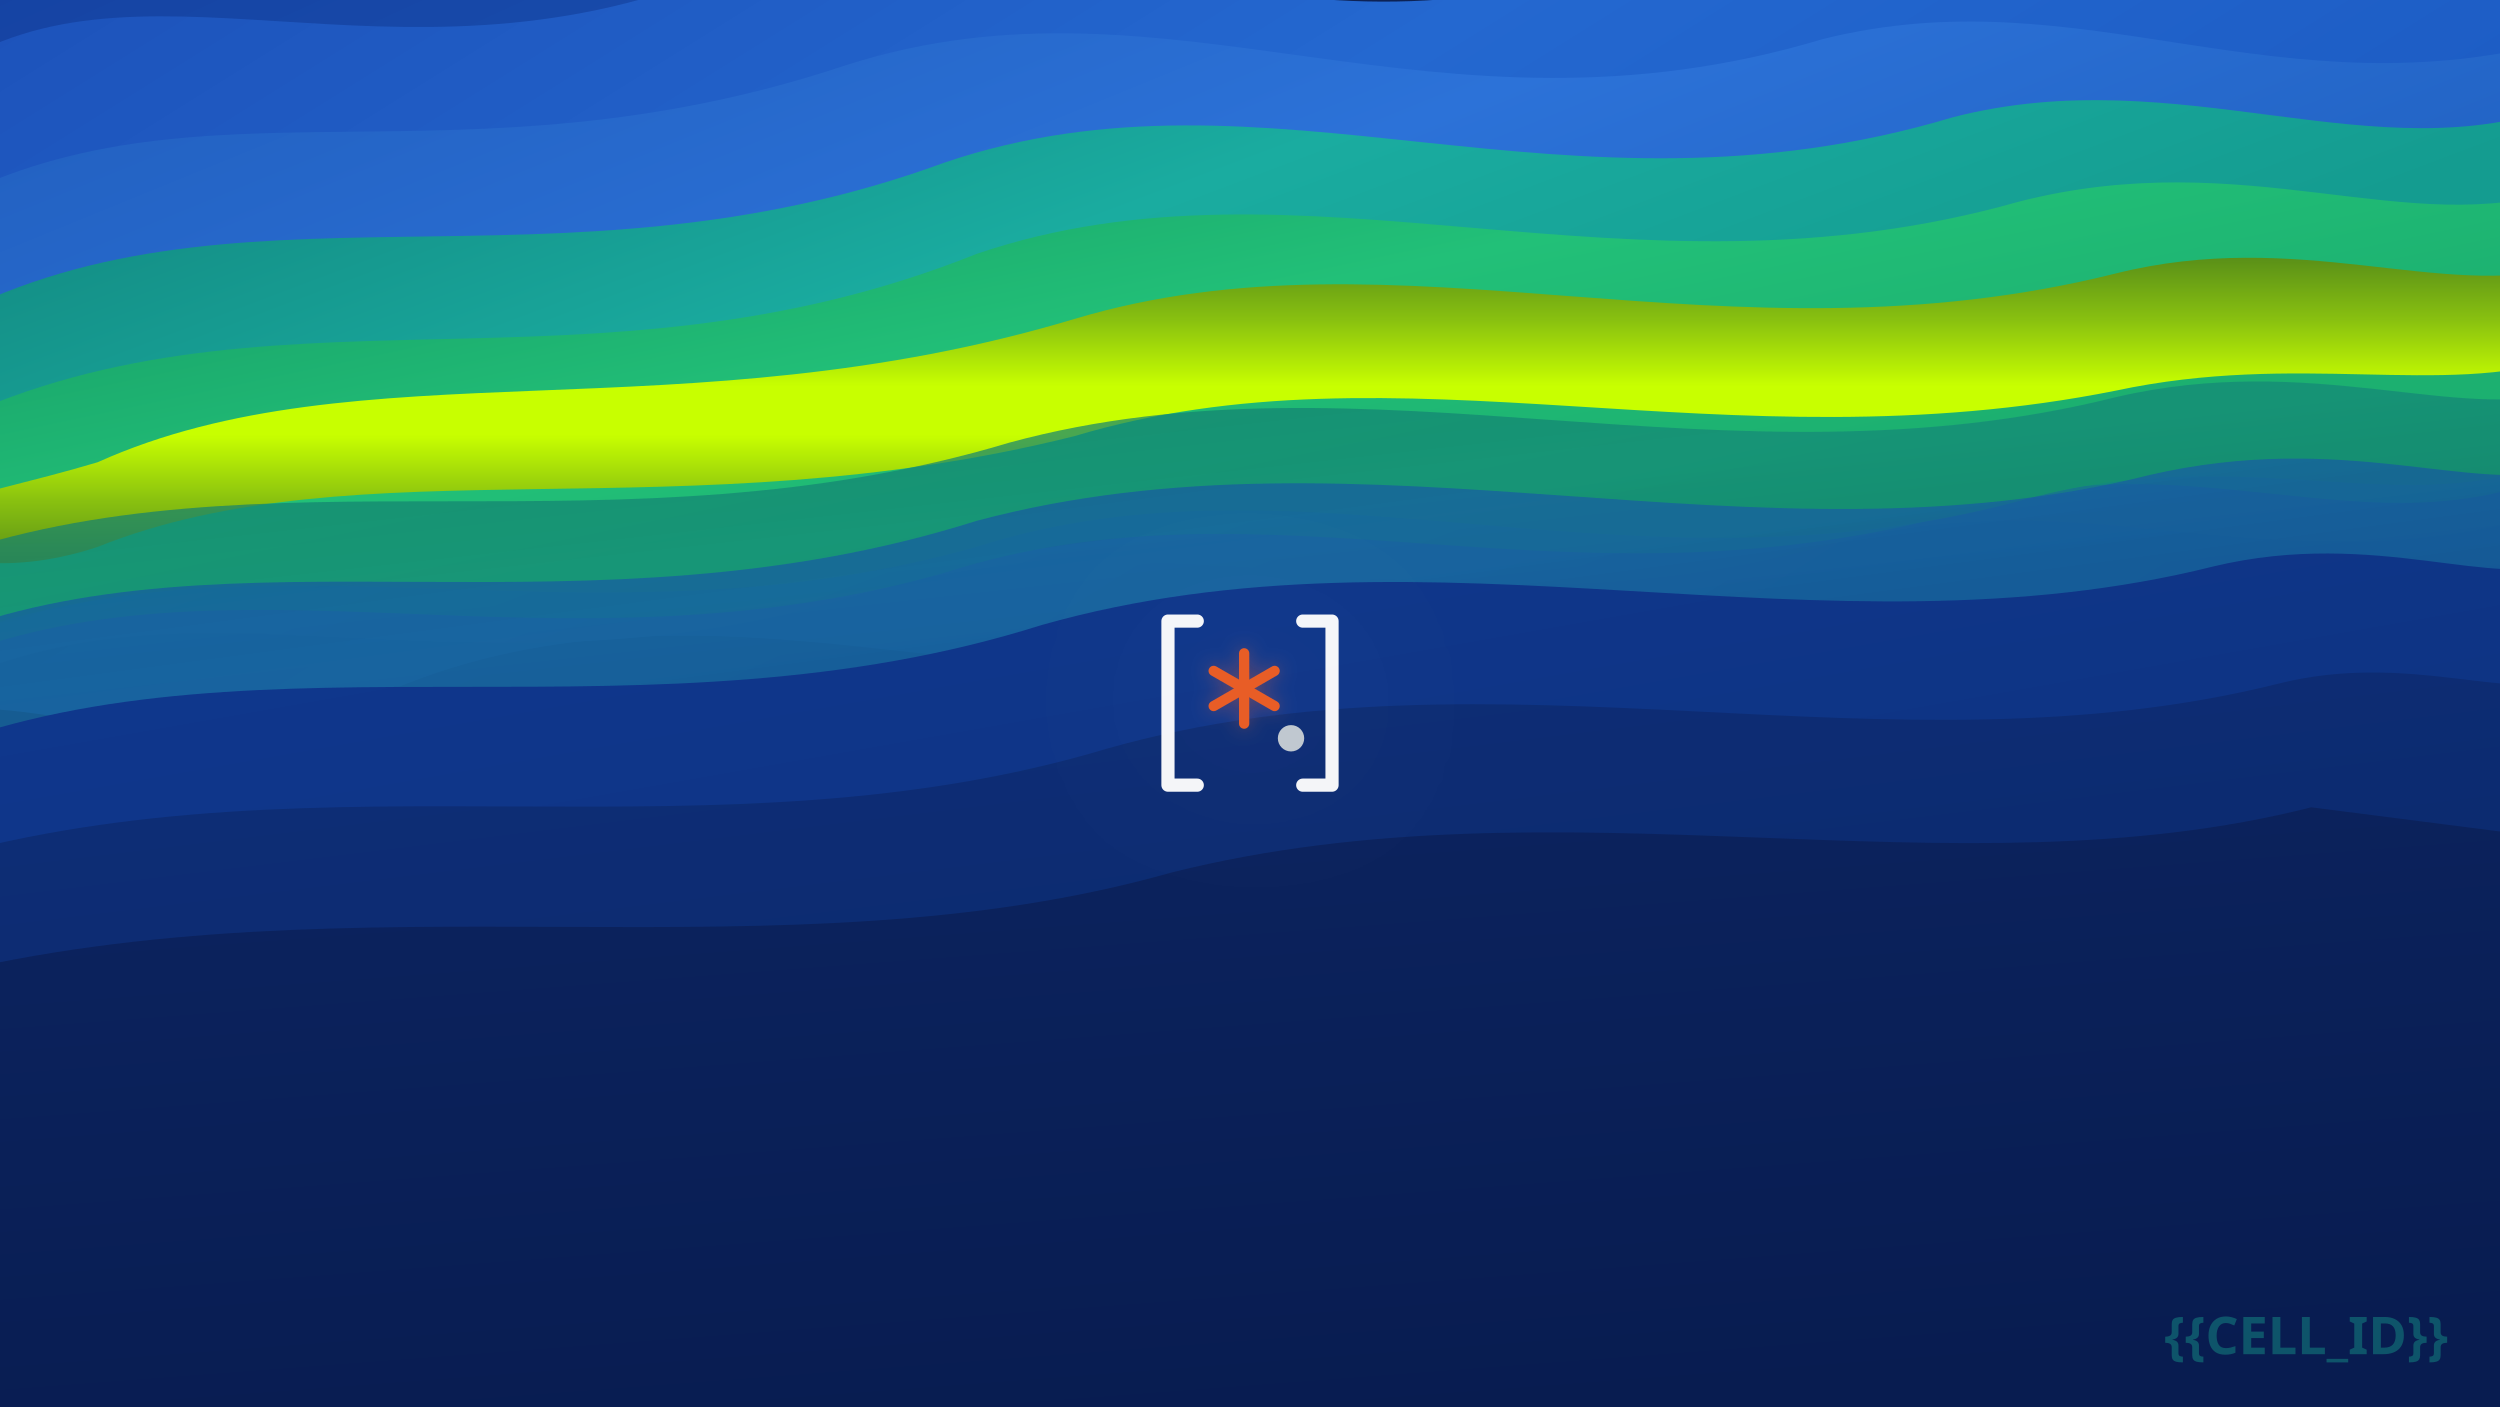
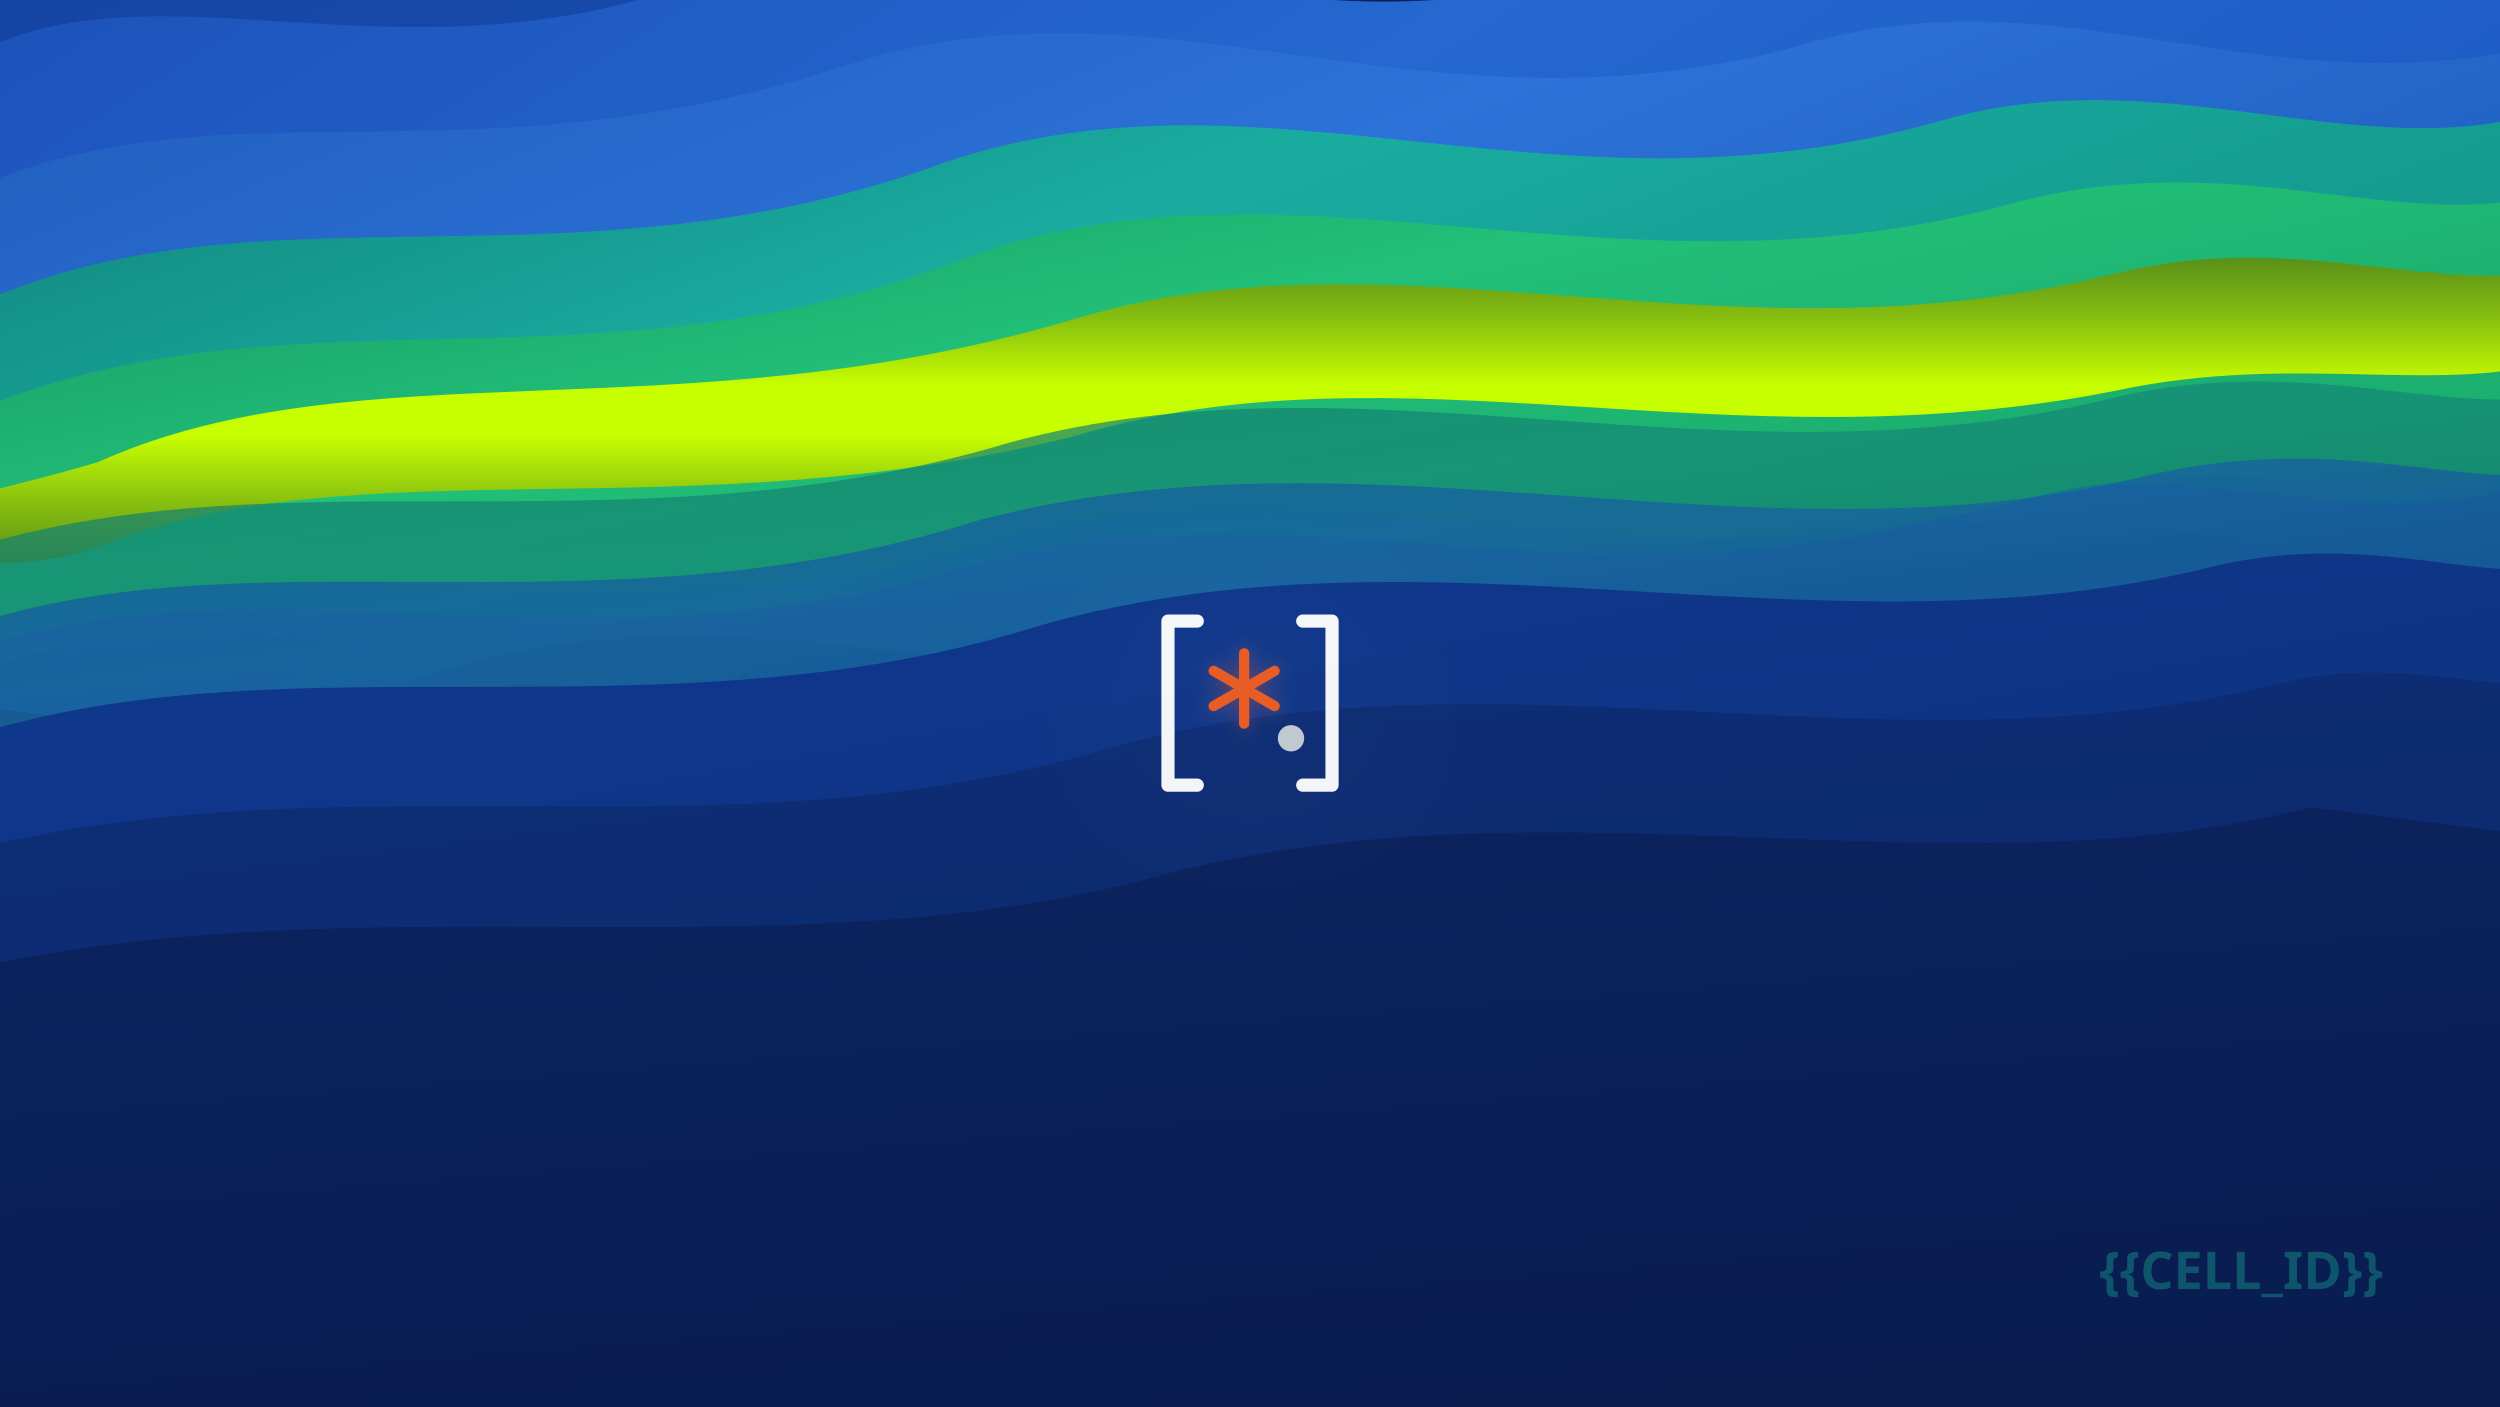
<svg xmlns="http://www.w3.org/2000/svg" viewBox="0 0 3840 2160" width="3840" height="2160" version="1.1" id="svg48">
  <defs id="defs35">
    <linearGradient id="bg" x1="0" y1="0" x2="0.4" y2="1">
      <stop offset="0%" stop-color="#0e2458" id="stop1" />
      <stop offset="50%" stop-color="#0a1e50" id="stop2" />
      <stop offset="100%" stop-color="#081a48" id="stop3" />
    </linearGradient>
    <linearGradient id="b0" x1="0" y1="0" x2="0.8" y2="0.6">
      <stop offset="0%" stop-color="#1440a0" id="stop4" />
      <stop offset="50%" stop-color="#1a50b0" id="stop5" />
      <stop offset="100%" stop-color="#1248a0" id="stop6" />
    </linearGradient>
    <linearGradient id="b1" x1="0" y1="0" x2="1" y2="0.5">
      <stop offset="0%" stop-color="#1c50b8" id="stop7" />
      <stop offset="50%" stop-color="#2468d0" id="stop8" />
      <stop offset="100%" stop-color="#1a58c0" id="stop9" />
    </linearGradient>
    <linearGradient id="b2" x1="0.1" y1="0" x2="0.9" y2="0.5">
      <stop offset="0%" stop-color="#2260c0" id="stop10" />
      <stop offset="50%" stop-color="#2c72d8" id="stop11" />
      <stop offset="100%" stop-color="#2060c0" id="stop12" />
    </linearGradient>
    <linearGradient id="tl" x1="0.1" y1="0" x2="0.8" y2="0.4">
      <stop offset="0%" stop-color="#128880" id="stop13" />
      <stop offset="50%" stop-color="#1aaca0" id="stop14" />
      <stop offset="100%" stop-color="#149c90" id="stop15" />
    </linearGradient>
    <linearGradient id="gn" x1="0.2" y1="0" x2="0.8" y2="0.5">
      <stop offset="0%" stop-color="#18a068" id="stop16" />
      <stop offset="50%" stop-color="#22c078" id="stop17" />
      <stop offset="100%" stop-color="#1cb070" id="stop18" />
    </linearGradient>
    <linearGradient id="gd" x1="0" y1="0" x2="0" y2="1" gradientUnits="objectBoundingBox">
      <stop offset="0%" stop-color="#5a9018" id="stop19" />
      <stop offset="20%" stop-color="#88c010" id="stop20" />
      <stop offset="42%" stop-color="#c8ff00" id="stop21" />
      <stop offset="58%" stop-color="#c8ff00" id="stop22" />
      <stop offset="80%" stop-color="#88c010" id="stop23" />
      <stop offset="100%" stop-color="#5a9018" id="stop24" />
    </linearGradient>
    <linearGradient id="echo1" x1="0.1" y1="0" x2="0.7" y2="0.8">
      <stop offset="0%" stop-color="#107868" id="stop25" />
      <stop offset="50%" stop-color="#148878" id="stop26" />
      <stop offset="100%" stop-color="#107068" id="stop27" />
    </linearGradient>
    <linearGradient id="echo2" x1="0" y1="0" x2="0.6" y2="0.8">
      <stop offset="0%" stop-color="#1450a0" id="stop28" />
      <stop offset="50%" stop-color="#1858a8" id="stop29" />
      <stop offset="100%" stop-color="#124898" id="stop30" />
    </linearGradient>
    <linearGradient id="mb1" x1="0" y1="0" x2="0.5" y2="1">
      <stop offset="0%" stop-color="#103890" id="stop31" />
      <stop offset="100%" stop-color="#0c3078" id="stop32" />
    </linearGradient>
    <linearGradient id="mb2" x1="0" y1="0" x2="0.4" y2="1">
      <stop offset="0%" stop-color="#0e2e78" id="stop35" />
      <stop offset="100%" stop-color="#0a2868" id="stop36" />
    </linearGradient>
    <linearGradient id="nb" x1="0" y1="0" x2="0.3" y2="1">
      <stop offset="0%" stop-color="#0c2460" id="stop33" />
      <stop offset="100%" stop-color="#081c50" id="stop34" />
    </linearGradient>
    <filter id="lg" x="-1.326" y="-1.326" width="3.652" height="3.652">
      <feGaussianBlur in="SourceAlpha" stdDeviation="30" result="blur" id="feGaussianBlur34" />
      <feFlood flood-color="#ffffff" flood-opacity="0.1" result="color" id="feFlood34" />
      <feComposite in="color" in2="blur" operator="in" result="glow" id="feComposite34" />
      <feMerge id="feMerge35">
        <feMergeNode in="glow" id="feMergeNode34" />
        <feMergeNode in="SourceGraphic" id="feMergeNode35" />
      </feMerge>
    </filter>
    <filter id="warmglow" x="-2" y="-2" width="5" height="5">
      <feGaussianBlur in="SourceGraphic" stdDeviation="3" result="blur" id="feGaussianBlur_wg" />
      <feFlood flood-color="#E85D26" flood-opacity="0.4" result="color" id="feFlood_wg" />
      <feComposite in="color" in2="blur" operator="in" result="glow" id="feComposite_wg" />
      <feMerge id="feMerge_wg">
        <feMergeNode in="glow" id="feMergeNode_wg1" />
        <feMergeNode in="SourceGraphic" id="feMergeNode_wg2" />
      </feMerge>
    </filter>
  </defs>
  <rect width="3840" height="2160" fill="url(#bg)" id="rect35" />
  <path d="M-100,-200 L3940,-200 L3940,100 C3600,-20 3200,120 2800,20 C2400,-60 2000,80 1600,-20 C1200,-100 800,60 400,-40 C200,-80 -100,-20 -100,-20 L-100,900 C-100,900 200,1080 500,1180 C950,960 1400,1260 1700,1100 C2200,880 2600,1140 2900,1020 C3400,840 3650,1070 3940,900 L3940,-200 Z" fill="url(#b0)" id="path35" />
  <path d="M-100,120 C200,-100 600,160 1100,-40 C1600,-220 1900,140 2500,-60 C2900,-180 3200,100 3700,-60 C3840,-100 3940,0 3940,0 L3940,840 C3840,960 3700,780 3200,940 C2900,1040 2500,790 1900,980 C1600,1120 1100,850 600,1060 C200,1220 -100,980 -100,1160 Z" fill="url(#b1)" id="path36" />
  <path d="M-100,320 C300,100 700,300 1300,100 C1800,-60 2200,240 2800,60 C3200,-40 3500,180 3940,60 L3940,780 C3500,920 3200,720 2800,840 C2200,1000 1800,760 1300,920 C700,1090 300,860 -100,1060 Z" fill="url(#b2)" id="path37" />
  <path d="M-100,500 C350,250 850,470 1450,250 C1950,80 2400,360 3000,180 C3350,90 3650,270 3940,160 L3940,720 C3650,860 3350,660 3000,790 C2400,950 1950,720 1450,880 C850,1050 350,830 -100,1020 Z" fill="url(#tl)" id="path38" />
  <path d="M-100,660 C400,410 900,630 1500,390 C2000,220 2500,480 3100,310 C3450,220 3700,370 3940,290 L3940,700 C3700,810 3450,670 3100,770 C2500,930 2000,680 1500,840 C900,1010 400,790 -100,990 Z" fill="url(#gn)" id="path39" />
  <path d="M150,710 C550,530 1050,670 1650,490 C2150,340 2650,570 3250,420 C3530,350 3750,460 3940,410 L3940,550 C3750,610 3530,540 3250,600 C2650,720 2150,520 1650,670 C1050,820 550,680 150,840 C0,890 -100,850 -100,850 L-100,780 C-50,760 50,740 150,710 Z" fill="url(#gd)" id="path40" />
  <path d="M-100,860 C400,680 950,860 1550,680 C2100,530 2650,760 3250,610 C3550,540 3780,650 3940,600 L3940,960 C3780,1050 3550,920 3250,1010 C2650,1150 2100,930 1550,1060 C950,1200 400,1000 -100,1180 Z" fill="url(#echo1)" opacity="0.7" id="path41" />
  <path d="M-100,980 C350,800 900,990 1500,800 C2100,640 2700,880 3300,730 C3600,660 3800,760 3940,720 L3940,1200 C3800,1300 3600,1150 3300,1240 C2700,1380 2100,1160 1500,1300 C900,1440 350,1240 -100,1420 Z" fill="url(#echo2)" opacity="0.65" id="path42" />
  <path d="M-100,1150 C400,960 1000,1150 1600,960 C2200,790 2800,1020 3400,870 C3650,810 3840,910 3940,860 L3940,2260 L-100,2260 Z" fill="url(#mb1)" id="path43" />
  <path d="M-100,1320 C500,1150 1100,1330 1700,1150 C2300,980 2900,1200 3500,1050 C3700,1000 3860,1080 3940,1040 L3940,2260 L-100,2260 Z" fill="url(#mb2)" id="path44b" />
  <path d="M-100,1500 C550,1340 1200,1510 1800,1340 C2400,1190 3000,1380 3550,1240 L3940,1290 L3940,2260 L-100,2260 Z" fill="url(#nb)" id="path44" />
  <g transform="translate(1776, 936) scale(4.5)" filter="url(#lg)" id="g48">
    <path d="M14 4 L4 4 L4 60 L14 60" fill="none" stroke="#ffffff" stroke-width="4.5" stroke-linecap="round" stroke-linejoin="round" opacity="0.95" id="path45" />
    <path d="M50 4 L60 4 L60 60 L50 60" fill="none" stroke="#ffffff" stroke-width="4.5" stroke-linecap="round" stroke-linejoin="round" opacity="0.95" id="path46" />
    <g filter="url(#warmglow)" id="asterisk-group">
      <line x1="30" y1="15" x2="30" y2="39" stroke="#E85D26" stroke-width="3.5" stroke-linecap="round" id="line46" />
      <line x1="19.6" y1="21" x2="40.4" y2="33" stroke="#E85D26" stroke-width="3.5" stroke-linecap="round" id="line47" />
      <line x1="19.6" y1="33" x2="40.4" y2="21" stroke="#E85D26" stroke-width="3.5" stroke-linecap="round" id="line48" />
    </g>
    <circle cx="46" cy="44" r="4.5" fill="#C0C8D0" stroke="none" id="circle48" />
  </g>
-   <text x="3760" y="2080" font-family="Fira Sans" font-weight="600" font-size="80" fill="#1abc9c" fill-opacity="0.35" text-anchor="end" id="cell-id-label">{{CELL_ID}}</text>
+   <text x="3660" y="1980" font-family="Fira Sans" font-weight="600" font-size="80" fill="#1abc9c" fill-opacity="0.35" text-anchor="end" id="cell-id-label">{{CELL_ID}}</text>
</svg>
